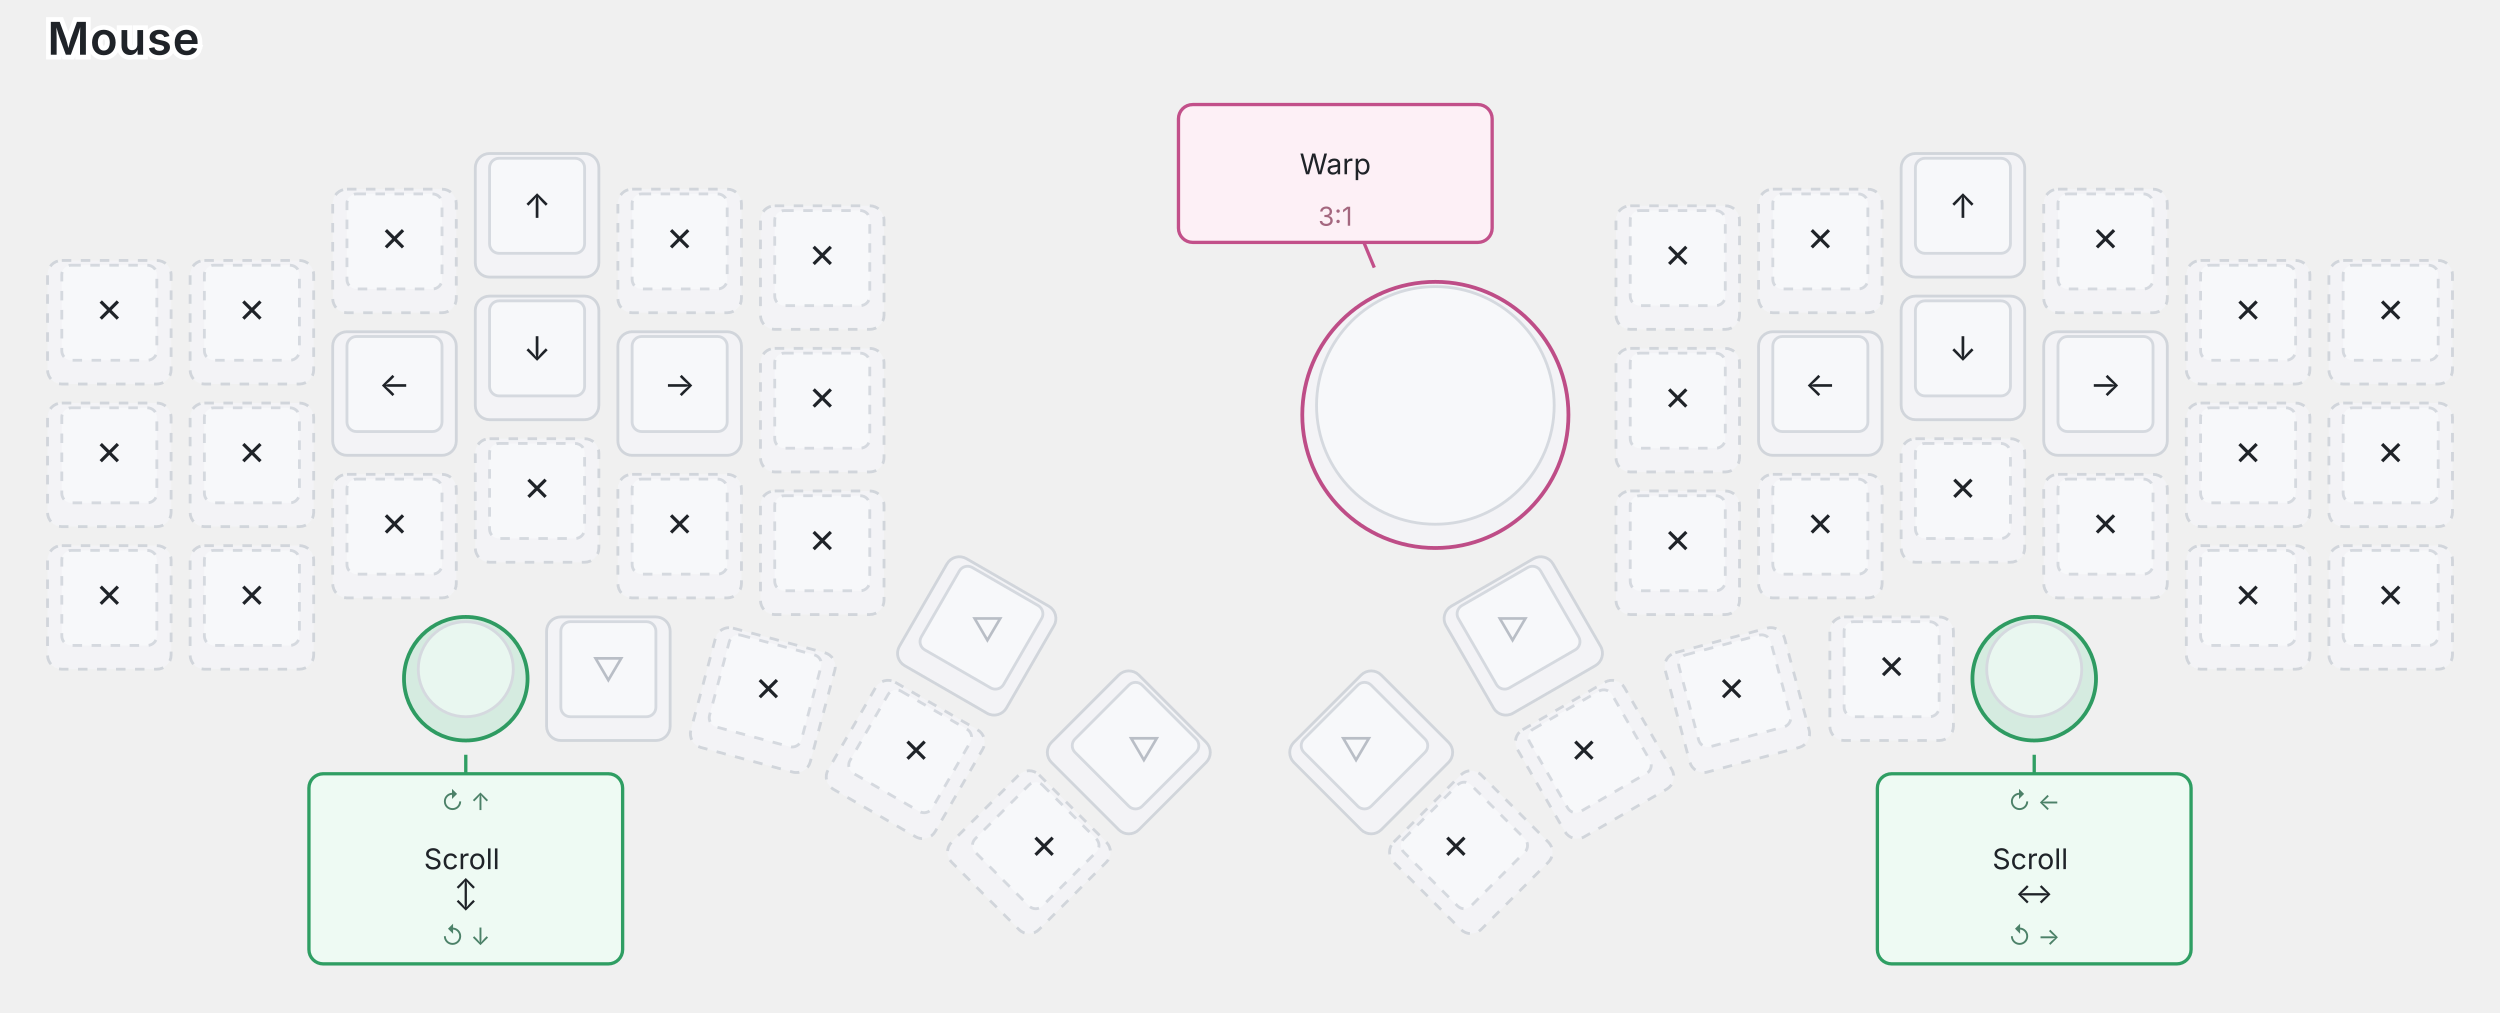
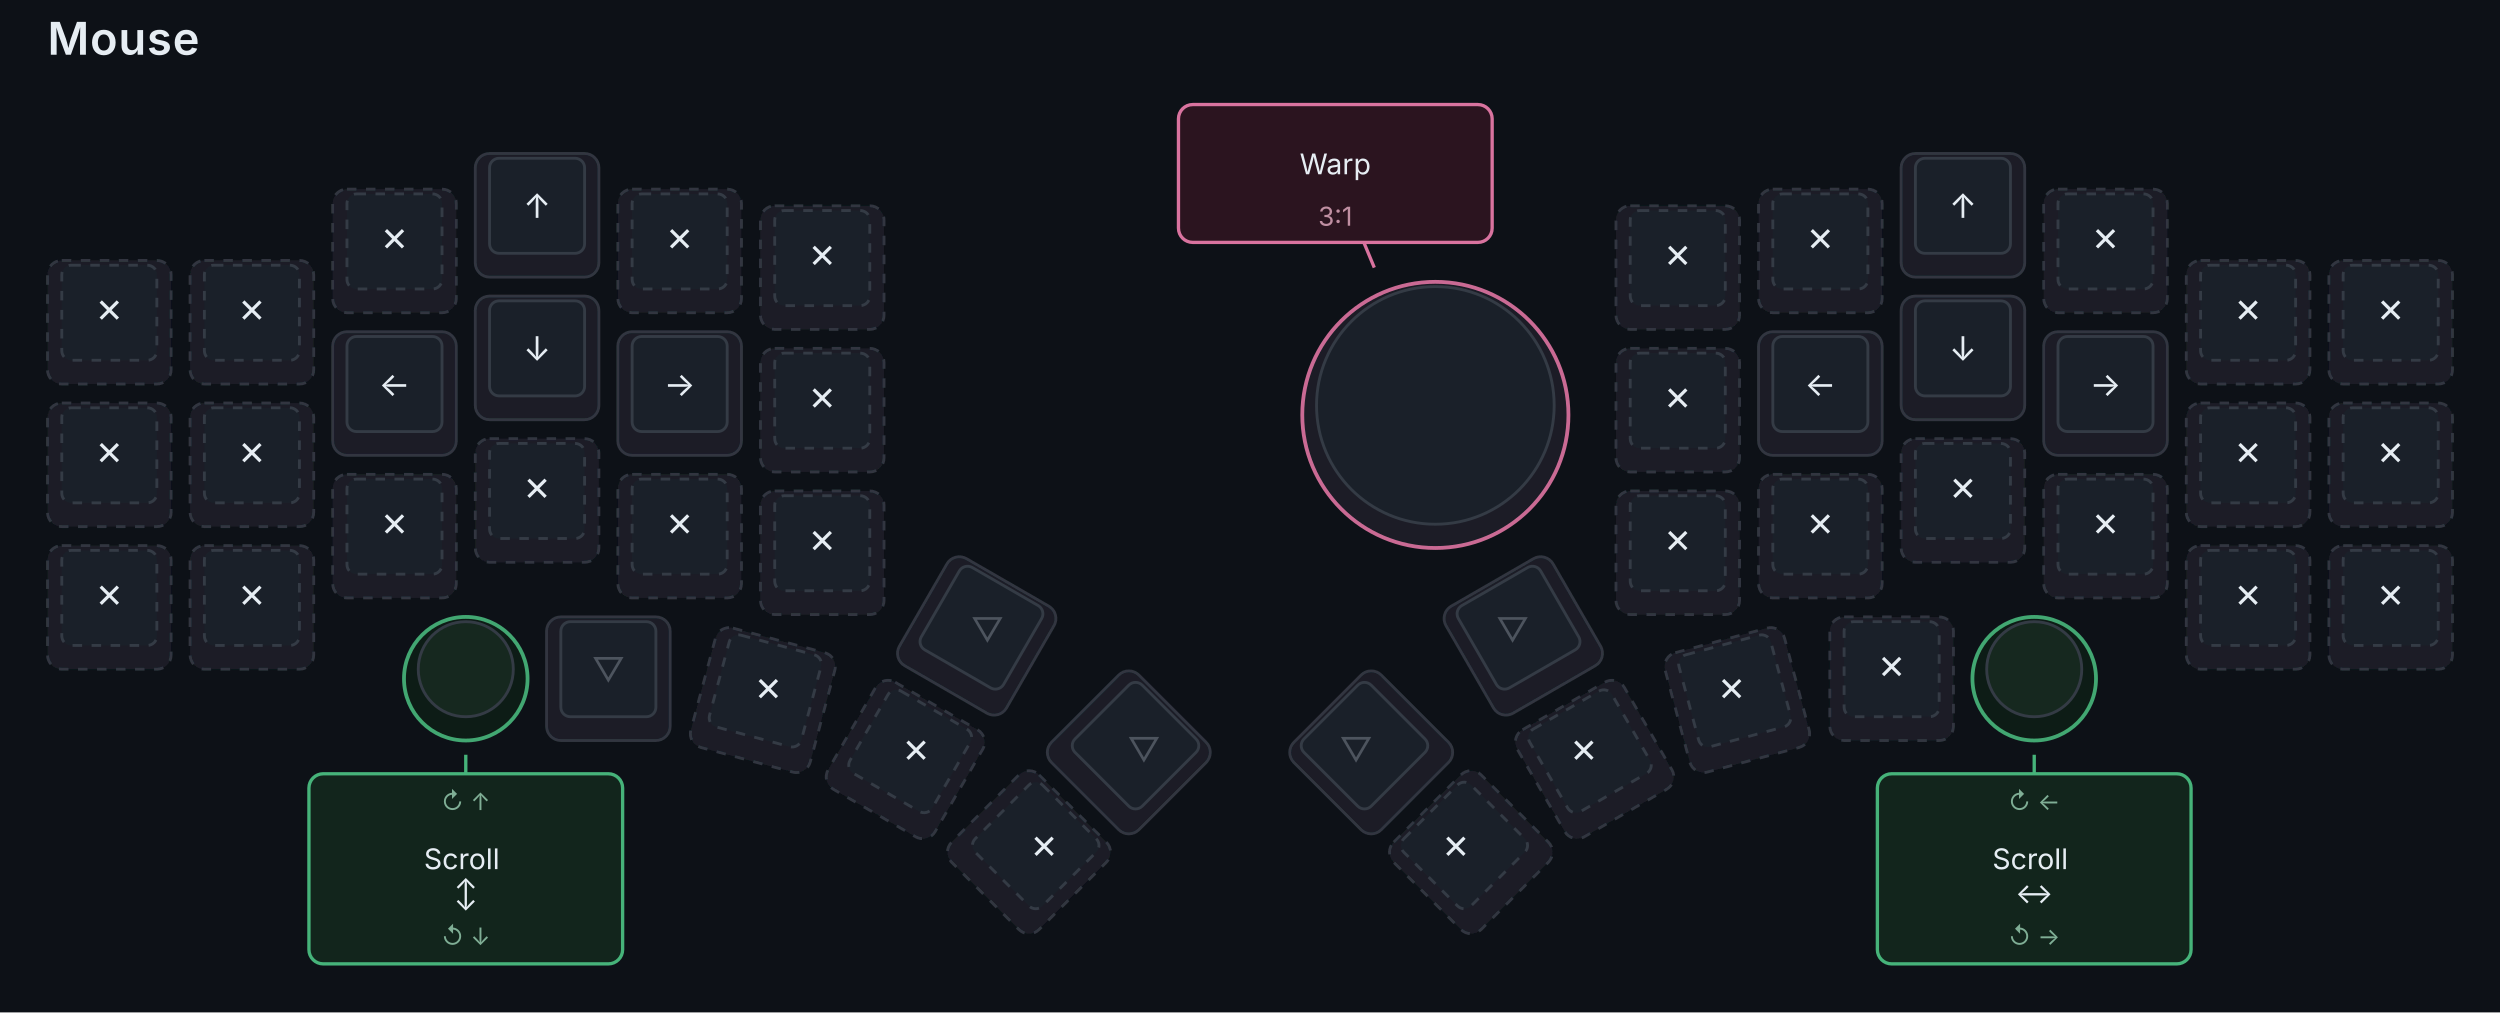
<svg xmlns="http://www.w3.org/2000/svg" width="1052" height="426" viewBox="0 0 1052 426" class="keymap">
  <defs />/* end glyphs */
<style>/* inherit to force styles through use tags */
svg path {
    fill: inherit;
}

/* font and background color specifications */
svg.keymap {
    font-family: SFMono-Regular,Consolas,Liberation Mono,Menlo,monospace;
    font-size: 14px;
    font-kerning: normal;
    text-rendering: optimizeLegibility;
    fill: #24292e;
}

/* default key styling */
rect.key {
    fill: #f6f8fa;
}

rect.key, rect.combo {
    stroke: #c9cccf;
    stroke-width: 1;
}

/* default key side styling, only used is draw_key_sides is set */
rect.side {
    filter: brightness(90%);
}

/* color accent for combo boxes */
rect.combo, rect.combo-separate {
    fill: #cdf;
}

/* color accent for held keys */
rect.held, rect.combo.held {
    fill: #fdd;
}

/* color accent for ghost (optional) keys */
rect.ghost, rect.combo.ghost {
    stroke-dasharray: 4, 4;
    stroke-width: 2;
}

text {
    text-anchor: middle;
    dominant-baseline: middle;
}

/* styling for layer labels */
text.label {
    font-weight: bold;
    text-anchor: start;
    stroke: white;
    stroke-width: 4;
    paint-order: stroke;
}

/* styling for optional footer */
text.footer {
    text-anchor: end;
    dominant-baseline: auto;
    stroke: white;
    stroke-width: 4;
    paint-order: stroke;
}

/* styling for combo tap, and key non-tap label text */
text.combo, text.hold, text.shifted, text.left, text.right, text.tl, text.tr, text.bl, text.br {
    font-size: 11px;
}

text.hold, text.bl, text.br {
    text-anchor: middle;
    dominant-baseline: auto;
}

text.shifted, text.tl, text.tr {
    text-anchor: middle;
    dominant-baseline: hanging;
}

text.left, text.tl, text.bl {
    text-anchor: start;
}

text.right, text.tr, text.br {
    text-anchor: end;
}

text.layer-activator {
    text-decoration: underline;
}

/* styling for hold/shifted label text in combo box */
text.combo.hold, text.combo.shifted, text.combo.left, text.combo.right {
    font-size: 8px;
}

/* lighter symbol for transparent keys */
text.trans {
    fill: #7b7e81;
}

/* styling for combo dendrons */
path.combo {
    stroke-width: 1;
    stroke: gray;
    fill: none;
}

/* Start Tabler Icons Cleanup */
/* cannot use height/width with glyphs */
.icon-tabler &gt; path {
    fill: inherit;
    stroke: inherit;
    stroke-width: 2;
}
/* hide tabler's default box */
.icon-tabler &gt; path[stroke="none"][fill="none"] {
    visibility: hidden;
}
/* End Tabler Icons Cleanup */

- @media (prefers-color-scheme: dark) {
svg.keymap { fill: #d1d6db; }
rect.key { fill: #3f4750; }
rect.key, rect.combo { stroke: #60666c; }
rect.combo, rect.combo-separate { fill: #1f3d7a; }
rect.held, rect.combo.held { fill: #854747; }
text.label, text.footer { stroke: black; }
text.trans { fill: #7e8184; }
path.combo { stroke: #7f7f7f; }

- }
svg.keymap {
  font-family: -apple-system, "SF Pro Text", "Segoe UI", Inter, Helvetica, Arial, sans-serif;
  font-size: 14px;
-   background-color: #ffffff;
-   fill: #1f2328;
-   color: #1f2328;  /* icon glyphs stroke with currentColor */
- }
- rect.key { fill: #f7f8fa; }
- rect.key, rect.combo { stroke: #d5d9df; stroke-width: 1.2; }
- rect.side { filter: brightness(96%); }
+   background-color: #0d1117;
+   fill: #e6edf3;
+   color: #e6edf3;  /* icon glyphs stroke with currentColor */
+ }
+ rect.backdrop { fill: #0d1117; }
+ rect.key { fill: #1a2029; }
+ rect.key, rect.combo { stroke: #343b45; stroke-width: 1.2; }
+ rect.side { filter: brightness(85%); }
/* thumb/layer keys that activate the drawn layer */
- rect.held, rect.combo.held { fill: #e6dcff; stroke: #a78bfa; }
+ rect.held, rect.combo.held { fill: #3b2f63; stroke: #8b5cf6; }
/* combos: one outline around the whole group of keys that triggers them,
   and a legend saying what it does over the keystroke it sends */
- path.combo-outline { stroke: #d99a07; stroke-width: 1.4; fill: none; }
- rect.combo { fill: #fdf6e3; stroke: #d99a07; stroke-width: 1.4; }
+ path.combo-outline { stroke: #e0a82e; stroke-width: 1.4; fill: none; }
+ rect.combo { fill: #2a2312; stroke: #e0a82e; stroke-width: 1.4; }
text.combo.tap { font-size: 12px; transform: translateY(-4px); }
- text.combo.hold { font-size: 11px; fill: #9a8347; transform: translateY(-5px); }
- path.combo-leader { stroke: #d99a07; stroke-width: 1.4; fill: none; }
+ text.combo.hold { font-size: 11px; fill: #b8a468; transform: translateY(-5px); }
+ path.combo-leader { stroke: #e0a82e; stroke-width: 1.4; fill: none; }
/* knobs get the same treatment as combos, in green */
- .knob rect.combo { fill: #eefaf3; stroke: #2f9e63; }
- path.combo-leader.knob { stroke: #2f9e63; }
+ .knob rect.combo { fill: #12251c; stroke: #46b37a; }
+ path.combo-leader.knob { stroke: #46b37a; }
/* the knob card is taller than combo_h, which is what positions these,
   so each line is pushed back out to its own edge */
- .knob text.combo.shifted { fill: #4c8168; font-size: 10px; transform: translateY(-5px); }
- .knob text.combo.hold { fill: #4c8168; font-size: 10px; font-weight: 400; transform: translateY(5px); }
+ .knob text.combo.shifted { fill: #7fae95; font-size: 10px; transform: translateY(-5px); }
+ .knob text.combo.hold { fill: #7fae95; font-size: 10px; font-weight: 400; transform: translateY(5px); }
.knob text.combo.tap { transform: translateY(3px); }
/* what a key does on hold, in the bottom-right corner ... */
- text.br { fill: #7c3aed; font-weight: 600; font-size: 12px; transform: translate(-3px, -3px); }
+ text.br { fill: #a78bfa; font-weight: 600; font-size: 12px; transform: translate(-3px, -3px); }
/* ... and what it is for, bottom-left */
- text.bl { fill: #939aa3; font-size: 10.5px; transform: translate(3px, -3px); }
+ text.bl { fill: #7d848d; font-size: 10.5px; transform: translate(3px, -3px); }
/* rotary encoders: round the keycap into a knob, and pull the clockwise /
   counter-clockwise legends off its edge */
- rect.encoder { rx: 50%; ry: 50%; fill: #e9f7f0; }
- rect.encoder.side { stroke: #2f9e63; stroke-width: 1.6; fill: #d9efe4; }
+ rect.encoder { rx: 50%; ry: 50%; fill: #16281f; }
+ rect.encoder.side { stroke: #46b37a; stroke-width: 1.6; fill: #101c15; }
/* the Cirque trackpad: not a key, drawn as its own round pad */
rect.trackpad { rx: 50%; ry: 50%; }
- rect.trackpad.side { stroke: #c2508a; stroke-width: 1.6; }
- .pad rect.combo { fill: #fdf0f6; stroke: #c2508a; }
- path.combo-leader.pad { stroke: #c2508a; }
- .pad text.combo.hold { fill: #a4677f; font-weight: 400; }
+ rect.trackpad.side { stroke: #d9739f; stroke-width: 1.6; }
+ .pad rect.combo { fill: #2b141f; stroke: #d9739f; }
+ path.combo-leader.pad { stroke: #d9739f; }
+ .pad text.combo.hold { fill: #c08fa2; font-weight: 400; }
/* note cards: a scheme shared by a group of keys, stated once beside them */
- .note rect.combo { fill: #eef3fd; stroke: #3b6fd4; }
- path.combo-outline.note, path.combo-leader.note { stroke: #3b6fd4; }
+ .note rect.combo { fill: #121d33; stroke: #5b8fe6; }
+ path.combo-outline.note, path.combo-leader.note { stroke: #5b8fe6; }
/* class rules, not text-anchor attributes: the sheet sets text-anchor on
   every `text` and a presentation attribute cannot outrank it */
.note text.note-title { font-size: 12.5px; font-weight: 600; letter-spacing: 0.01em; }
- .note text.note-label { font-size: 11.5px; fill: #5a6373; text-anchor: start; }
- .note text.note-chord { font-size: 11.5px; fill: #3b6fd4; font-weight: 600; text-anchor: end; }
+ .note text.note-label { font-size: 11.5px; fill: #98a2b3; text-anchor: start; }
+ .note text.note-chord { font-size: 11.5px; fill: #7dabf0; font-weight: 600; text-anchor: end; }
.note text.note-mark { font-size: 10px; text-anchor: middle; }
- .note text.note-mark.tap { fill: #3b6fd4; }
- .note text.note-mark.hold { fill: #7c3aed; }
- .note path.note-rule { stroke: #3b6fd4; stroke-width: 0.8; opacity: 0.35; }
- .note text.note-key { font-size: 10px; fill: #8a93a3; letter-spacing: 0.03em; }
+ .note text.note-mark.tap { fill: #7dabf0; }
+ .note text.note-mark.hold { fill: #a78bfa; }
+ .note path.note-rule { stroke: #7dabf0; stroke-width: 0.8; opacity: 0.35; }
+ .note text.note-key { font-size: 10px; fill: #6d7788; letter-spacing: 0.03em; }
text.encoder.shifted { transform: translateY(4px); }
text.encoder.hold { transform: translateY(-4px); }
- text.hold { fill: #7c3aed; font-weight: 600; }
- text.shifted { fill: #7c7f88; font-size: 10.5px; transform: translateY(3px); }
- text.trans { fill: #b9bec6; }
+ text.hold { fill: #a78bfa; font-weight: 600; }
+ text.shifted { fill: #8b929c; font-size: 10.5px; transform: translateY(3px); }
+ text.trans { fill: #4d545e; }
text.label { font-size: 19px; font-weight: 600; letter-spacing: 0.02em; }
- path.combo { stroke: #93c5fd; }
- @media (prefers-color-scheme: dark) {
-   svg.keymap { background-color: #0d1117; fill: #e6edf3; color: #e6edf3; }
-   rect.key { fill: #1a2029; }
-   rect.key, rect.combo { stroke: #343b45; }
-   rect.side { filter: brightness(85%); }
-   rect.held, rect.combo.held { fill: #3b2f63; stroke: #8b5cf6; }
-   path.combo-outline, path.combo-leader { stroke: #e0a82e; }
-   rect.combo { fill: #2a2312; stroke: #e0a82e; }
-   text.combo.hold { fill: #b8a468; }
-   .knob rect.combo { fill: #12251c; stroke: #46b37a; }
-   path.combo-leader.knob { stroke: #46b37a; }
-   rect.encoder { fill: #16281f; }
-   rect.encoder.side { stroke: #46b37a; fill: #101c15; }
-   rect.trackpad.side { stroke: #d9739f; }
-   .pad rect.combo { fill: #2b141f; stroke: #d9739f; }
-   path.combo-leader.pad { stroke: #d9739f; }
-   .pad text.combo.hold { fill: #c08fa2; }
-   .note rect.combo { fill: #121d33; stroke: #5b8fe6; }
-   path.combo-outline.note, path.combo-leader.note { stroke: #5b8fe6; }
-   .note text.note-label { fill: #98a2b3; }
-   .note text.note-chord, .note text.note-mark.tap { fill: #7dabf0; }
-   .note text.note-mark.hold { fill: #a78bfa; }
-   .note path.note-rule { stroke: #7dabf0; }
-   .note text.note-key { fill: #6d7788; }
-   .knob text.combo.shifted, .knob text.combo.hold { fill: #7fae95; }
-   text.br { fill: #a78bfa; }
-   text.bl { fill: #7d848d; }
-   text.hold { fill: #a78bfa; }
-   text.shifted { fill: #8b929c; }
-   text.trans { fill: #4d545e; }
-   text.label, text.footer { stroke: #0d1117; }
-   path.combo { stroke: #2f6fb0; }
- }
+ text.label, text.footer { stroke: #0d1117; }
+ path.combo { stroke: #2f6fb0; }
</style>
+   <rect class="backdrop" x="0" y="0" width="1052" height="426" />
  <g transform="translate(20, 0)" class="layer-Mouse">
    <text x="0" y="16" class="label" id="Mouse">Mouse</text>
    <g transform="translate(-4.0, 60.6)">
      <g transform="translate(30, 75)" class="key ghost keypos-0">
        <rect rx="6" ry="6" x="-26" y="-26" width="52" height="52" class="key ghost side" />
        <rect rx="4" ry="4" x="-20" y="-24" width="40" height="40" class="key ghost" />
        <text x="0" y="-4" class="key ghost tap">✕</text>
      </g>
      <g transform="translate(90, 75)" class="key ghost keypos-1">
        <rect rx="6" ry="6" x="-26" y="-26" width="52" height="52" class="key ghost side" />
        <rect rx="4" ry="4" x="-20" y="-24" width="40" height="40" class="key ghost" />
        <text x="0" y="-4" class="key ghost tap">✕</text>
      </g>
      <g transform="translate(150, 45)" class="key ghost keypos-2">
        <rect rx="6" ry="6" x="-26" y="-26" width="52" height="52" class="key ghost side" />
        <rect rx="4" ry="4" x="-20" y="-24" width="40" height="40" class="key ghost" />
        <text x="0" y="-4" class="key ghost tap">✕</text>
      </g>
      <g transform="translate(210, 30)" class="key keypos-3">
        <rect rx="6" ry="6" x="-26" y="-26" width="52" height="52" class="key side" />
        <rect rx="4" ry="4" x="-20" y="-24" width="40" height="40" class="key" />
        <text x="0" y="-4" class="key tap">↑</text>
      </g>
      <g transform="translate(270, 45)" class="key ghost keypos-4">
        <rect rx="6" ry="6" x="-26" y="-26" width="52" height="52" class="key ghost side" />
        <rect rx="4" ry="4" x="-20" y="-24" width="40" height="40" class="key ghost" />
        <text x="0" y="-4" class="key ghost tap">✕</text>
      </g>
      <g transform="translate(330, 52)" class="key ghost keypos-5">
        <rect rx="6" ry="6" x="-26" y="-26" width="52" height="52" class="key ghost side" />
        <rect rx="4" ry="4" x="-20" y="-24" width="40" height="40" class="key ghost" />
        <text x="0" y="-4" class="key ghost tap">✕</text>
      </g>
      <g transform="translate(690, 52)" class="key ghost keypos-6">
        <rect rx="6" ry="6" x="-26" y="-26" width="52" height="52" class="key ghost side" />
        <rect rx="4" ry="4" x="-20" y="-24" width="40" height="40" class="key ghost" />
        <text x="0" y="-4" class="key ghost tap">✕</text>
      </g>
      <g transform="translate(750, 45)" class="key ghost keypos-7">
        <rect rx="6" ry="6" x="-26" y="-26" width="52" height="52" class="key ghost side" />
        <rect rx="4" ry="4" x="-20" y="-24" width="40" height="40" class="key ghost" />
        <text x="0" y="-4" class="key ghost tap">✕</text>
      </g>
      <g transform="translate(810, 30)" class="key keypos-8">
        <rect rx="6" ry="6" x="-26" y="-26" width="52" height="52" class="key side" />
        <rect rx="4" ry="4" x="-20" y="-24" width="40" height="40" class="key" />
        <text x="0" y="-4" class="key tap">↑</text>
      </g>
      <g transform="translate(870, 45)" class="key ghost keypos-9">
        <rect rx="6" ry="6" x="-26" y="-26" width="52" height="52" class="key ghost side" />
        <rect rx="4" ry="4" x="-20" y="-24" width="40" height="40" class="key ghost" />
        <text x="0" y="-4" class="key ghost tap">✕</text>
      </g>
      <g transform="translate(930, 75)" class="key ghost keypos-10">
        <rect rx="6" ry="6" x="-26" y="-26" width="52" height="52" class="key ghost side" />
        <rect rx="4" ry="4" x="-20" y="-24" width="40" height="40" class="key ghost" />
        <text x="0" y="-4" class="key ghost tap">✕</text>
      </g>
      <g transform="translate(990, 75)" class="key ghost keypos-11">
        <rect rx="6" ry="6" x="-26" y="-26" width="52" height="52" class="key ghost side" />
        <rect rx="4" ry="4" x="-20" y="-24" width="40" height="40" class="key ghost" />
        <text x="0" y="-4" class="key ghost tap">✕</text>
      </g>
      <g transform="translate(30, 135)" class="key ghost keypos-12">
        <rect rx="6" ry="6" x="-26" y="-26" width="52" height="52" class="key ghost side" />
        <rect rx="4" ry="4" x="-20" y="-24" width="40" height="40" class="key ghost" />
        <text x="0" y="-4" class="key ghost tap">✕</text>
      </g>
      <g transform="translate(90, 135)" class="key ghost keypos-13">
        <rect rx="6" ry="6" x="-26" y="-26" width="52" height="52" class="key ghost side" />
        <rect rx="4" ry="4" x="-20" y="-24" width="40" height="40" class="key ghost" />
        <text x="0" y="-4" class="key ghost tap">✕</text>
      </g>
      <g transform="translate(150, 105)" class="key keypos-14">
        <rect rx="6" ry="6" x="-26" y="-26" width="52" height="52" class="key side" />
        <rect rx="4" ry="4" x="-20" y="-24" width="40" height="40" class="key" />
        <text x="0" y="-4" class="key tap">←</text>
      </g>
      <g transform="translate(210, 90)" class="key keypos-15">
        <rect rx="6" ry="6" x="-26" y="-26" width="52" height="52" class="key side" />
        <rect rx="4" ry="4" x="-20" y="-24" width="40" height="40" class="key" />
        <text x="0" y="-4" class="key tap">↓</text>
      </g>
      <g transform="translate(270, 105)" class="key keypos-16">
        <rect rx="6" ry="6" x="-26" y="-26" width="52" height="52" class="key side" />
        <rect rx="4" ry="4" x="-20" y="-24" width="40" height="40" class="key" />
        <text x="0" y="-4" class="key tap">→</text>
      </g>
      <g transform="translate(330, 112)" class="key ghost keypos-17">
        <rect rx="6" ry="6" x="-26" y="-26" width="52" height="52" class="key ghost side" />
        <rect rx="4" ry="4" x="-20" y="-24" width="40" height="40" class="key ghost" />
        <text x="0" y="-4" class="key ghost tap">✕</text>
      </g>
      <g transform="translate(690, 112)" class="key ghost keypos-18">
        <rect rx="6" ry="6" x="-26" y="-26" width="52" height="52" class="key ghost side" />
        <rect rx="4" ry="4" x="-20" y="-24" width="40" height="40" class="key ghost" />
        <text x="0" y="-4" class="key ghost tap">✕</text>
      </g>
      <g transform="translate(750, 105)" class="key keypos-19">
        <rect rx="6" ry="6" x="-26" y="-26" width="52" height="52" class="key side" />
        <rect rx="4" ry="4" x="-20" y="-24" width="40" height="40" class="key" />
        <text x="0" y="-4" class="key tap">←</text>
      </g>
      <g transform="translate(810, 90)" class="key keypos-20">
        <rect rx="6" ry="6" x="-26" y="-26" width="52" height="52" class="key side" />
        <rect rx="4" ry="4" x="-20" y="-24" width="40" height="40" class="key" />
        <text x="0" y="-4" class="key tap">↓</text>
      </g>
      <g transform="translate(870, 105)" class="key keypos-21">
        <rect rx="6" ry="6" x="-26" y="-26" width="52" height="52" class="key side" />
        <rect rx="4" ry="4" x="-20" y="-24" width="40" height="40" class="key" />
        <text x="0" y="-4" class="key tap">→</text>
      </g>
      <g transform="translate(930, 135)" class="key ghost keypos-22">
        <rect rx="6" ry="6" x="-26" y="-26" width="52" height="52" class="key ghost side" />
        <rect rx="4" ry="4" x="-20" y="-24" width="40" height="40" class="key ghost" />
        <text x="0" y="-4" class="key ghost tap">✕</text>
      </g>
      <g transform="translate(990, 135)" class="key ghost keypos-23">
        <rect rx="6" ry="6" x="-26" y="-26" width="52" height="52" class="key ghost side" />
        <rect rx="4" ry="4" x="-20" y="-24" width="40" height="40" class="key ghost" />
        <text x="0" y="-4" class="key ghost tap">✕</text>
      </g>
      <g transform="translate(30, 195)" class="key ghost keypos-24">
        <rect rx="6" ry="6" x="-26" y="-26" width="52" height="52" class="key ghost side" />
        <rect rx="4" ry="4" x="-20" y="-24" width="40" height="40" class="key ghost" />
        <text x="0" y="-4" class="key ghost tap">✕</text>
      </g>
      <g transform="translate(90, 195)" class="key ghost keypos-25">
        <rect rx="6" ry="6" x="-26" y="-26" width="52" height="52" class="key ghost side" />
        <rect rx="4" ry="4" x="-20" y="-24" width="40" height="40" class="key ghost" />
        <text x="0" y="-4" class="key ghost tap">✕</text>
      </g>
      <g transform="translate(150, 165)" class="key ghost keypos-26">
        <rect rx="6" ry="6" x="-26" y="-26" width="52" height="52" class="key ghost side" />
        <rect rx="4" ry="4" x="-20" y="-24" width="40" height="40" class="key ghost" />
        <text x="0" y="-4" class="key ghost tap">✕</text>
      </g>
      <g transform="translate(210, 150)" class="key ghost keypos-27">
        <rect rx="6" ry="6" x="-26" y="-26" width="52" height="52" class="key ghost side" />
        <rect rx="4" ry="4" x="-20" y="-24" width="40" height="40" class="key ghost" />
        <text x="0" y="-4" class="key ghost tap">✕</text>
      </g>
      <g transform="translate(270, 165)" class="key ghost keypos-28">
        <rect rx="6" ry="6" x="-26" y="-26" width="52" height="52" class="key ghost side" />
        <rect rx="4" ry="4" x="-20" y="-24" width="40" height="40" class="key ghost" />
        <text x="0" y="-4" class="key ghost tap">✕</text>
      </g>
      <g transform="translate(330, 172)" class="key ghost keypos-29">
        <rect rx="6" ry="6" x="-26" y="-26" width="52" height="52" class="key ghost side" />
        <rect rx="4" ry="4" x="-20" y="-24" width="40" height="40" class="key ghost" />
        <text x="0" y="-4" class="key ghost tap">✕</text>
      </g>
      <g transform="translate(395, 207) rotate(30.0)" class="key trans keypos-30">
        <rect rx="6" ry="6" x="-26" y="-26" width="52" height="52" class="key trans side" />
        <rect rx="4" ry="4" x="-20" y="-24" width="40" height="40" class="key trans" />
        <text x="0" y="-4" class="key trans tap" transform="rotate(-30, 0, -9)">▽</text>
      </g>
      <g transform="translate(459, 256) rotate(45.0)" class="key trans keypos-31">
        <rect rx="6" ry="6" x="-26" y="-26" width="52" height="52" class="key trans side" />
        <rect rx="4" ry="4" x="-20" y="-24" width="40" height="40" class="key trans" />
        <text x="0" y="-4" class="key trans tap" transform="rotate(-45, 0, -9)">▽</text>
      </g>
      <g transform="translate(561, 256) rotate(-45.0)" class="key trans keypos-32">
        <rect rx="6" ry="6" x="-26" y="-26" width="52" height="52" class="key trans side" />
        <rect rx="4" ry="4" x="-20" y="-24" width="40" height="40" class="key trans" />
        <text x="0" y="-4" class="key trans tap" transform="rotate(45, 0, -9)">▽</text>
      </g>
      <g transform="translate(625, 207) rotate(-30.0)" class="key trans keypos-33">
        <rect rx="6" ry="6" x="-26" y="-26" width="52" height="52" class="key trans side" />
        <rect rx="4" ry="4" x="-20" y="-24" width="40" height="40" class="key trans" />
        <text x="0" y="-4" class="key trans tap" transform="rotate(30, 0, -9)">▽</text>
      </g>
      <g transform="translate(690, 172)" class="key ghost keypos-34">
        <rect rx="6" ry="6" x="-26" y="-26" width="52" height="52" class="key ghost side" />
        <rect rx="4" ry="4" x="-20" y="-24" width="40" height="40" class="key ghost" />
        <text x="0" y="-4" class="key ghost tap">✕</text>
      </g>
      <g transform="translate(750, 165)" class="key ghost keypos-35">
        <rect rx="6" ry="6" x="-26" y="-26" width="52" height="52" class="key ghost side" />
        <rect rx="4" ry="4" x="-20" y="-24" width="40" height="40" class="key ghost" />
        <text x="0" y="-4" class="key ghost tap">✕</text>
      </g>
      <g transform="translate(810, 150)" class="key ghost keypos-36">
        <rect rx="6" ry="6" x="-26" y="-26" width="52" height="52" class="key ghost side" />
        <rect rx="4" ry="4" x="-20" y="-24" width="40" height="40" class="key ghost" />
        <text x="0" y="-4" class="key ghost tap">✕</text>
      </g>
      <g transform="translate(870, 165)" class="key ghost keypos-37">
        <rect rx="6" ry="6" x="-26" y="-26" width="52" height="52" class="key ghost side" />
        <rect rx="4" ry="4" x="-20" y="-24" width="40" height="40" class="key ghost" />
        <text x="0" y="-4" class="key ghost tap">✕</text>
      </g>
      <g transform="translate(930, 195)" class="key ghost keypos-38">
        <rect rx="6" ry="6" x="-26" y="-26" width="52" height="52" class="key ghost side" />
        <rect rx="4" ry="4" x="-20" y="-24" width="40" height="40" class="key ghost" />
        <text x="0" y="-4" class="key ghost tap">✕</text>
      </g>
      <g transform="translate(990, 195)" class="key ghost keypos-39">
        <rect rx="6" ry="6" x="-26" y="-26" width="52" height="52" class="key ghost side" />
        <rect rx="4" ry="4" x="-20" y="-24" width="40" height="40" class="key ghost" />
        <text x="0" y="-4" class="key ghost tap">✕</text>
      </g>
      <g transform="translate(180, 225)" class="key encoder keypos-40">
        <rect rx="6" ry="6" x="-26" y="-26" width="52" height="52" class="key encoder side" />
        <rect rx="4" ry="4" x="-20" y="-24" width="40" height="40" class="key encoder" />
      </g>
      <g transform="translate(240, 225)" class="key trans keypos-41">
        <rect rx="6" ry="6" x="-26" y="-26" width="52" height="52" class="key trans side" />
        <rect rx="4" ry="4" x="-20" y="-24" width="40" height="40" class="key trans" />
        <text x="0" y="-4" class="key trans tap">▽</text>
      </g>
      <g transform="translate(305, 234) rotate(15.0)" class="key ghost keypos-42">
        <rect rx="6" ry="6" x="-26" y="-26" width="52" height="52" class="key ghost side" />
        <rect rx="4" ry="4" x="-20" y="-24" width="40" height="40" class="key ghost" />
        <text x="0" y="-4" class="key ghost tap" transform="rotate(-15, 0, -9)">✕</text>
      </g>
      <g transform="translate(365, 259) rotate(30.0)" class="key ghost keypos-43">
        <rect rx="6" ry="6" x="-26" y="-26" width="52" height="52" class="key ghost side" />
        <rect rx="4" ry="4" x="-20" y="-24" width="40" height="40" class="key ghost" />
        <text x="0" y="-4" class="key ghost tap" transform="rotate(-30, 0, -9)">✕</text>
      </g>
      <g transform="translate(417, 298) rotate(45.0)" class="key ghost keypos-44">
        <rect rx="6" ry="6" x="-26" y="-26" width="52" height="52" class="key ghost side" />
        <rect rx="4" ry="4" x="-20" y="-24" width="40" height="40" class="key ghost" />
        <text x="0" y="-4" class="key ghost tap" transform="rotate(-45, 0, -9)">✕</text>
      </g>
      <g transform="translate(603, 298) rotate(-45.0)" class="key ghost keypos-45">
        <rect rx="6" ry="6" x="-26" y="-26" width="52" height="52" class="key ghost side" />
        <rect rx="4" ry="4" x="-20" y="-24" width="40" height="40" class="key ghost" />
        <text x="0" y="-4" class="key ghost tap" transform="rotate(45, 0, -9)">✕</text>
      </g>
      <g transform="translate(655, 259) rotate(-30.0)" class="key ghost keypos-46">
        <rect rx="6" ry="6" x="-26" y="-26" width="52" height="52" class="key ghost side" />
        <rect rx="4" ry="4" x="-20" y="-24" width="40" height="40" class="key ghost" />
        <text x="0" y="-4" class="key ghost tap" transform="rotate(30, 0, -9)">✕</text>
      </g>
      <g transform="translate(715, 234) rotate(-15.0)" class="key ghost keypos-47">
        <rect rx="6" ry="6" x="-26" y="-26" width="52" height="52" class="key ghost side" />
        <rect rx="4" ry="4" x="-20" y="-24" width="40" height="40" class="key ghost" />
        <text x="0" y="-4" class="key ghost tap" transform="rotate(15, 0, -9)">✕</text>
      </g>
      <g transform="translate(780, 225)" class="key ghost keypos-48">
        <rect rx="6" ry="6" x="-26" y="-26" width="52" height="52" class="key ghost side" />
        <rect rx="4" ry="4" x="-20" y="-24" width="40" height="40" class="key ghost" />
        <text x="0" y="-4" class="key ghost tap">✕</text>
      </g>
      <g transform="translate(840, 225)" class="key encoder keypos-49">
        <rect rx="6" ry="6" x="-26" y="-26" width="52" height="52" class="key encoder side" />
        <rect rx="4" ry="4" x="-20" y="-24" width="40" height="40" class="key encoder" />
      </g>
      <g transform="translate(588, 114)" class="key trackpad keypos-50">
        <rect rx="6" ry="6" x="-56" y="-56" width="112" height="112" class="key trackpad side" />
        <rect rx="4" ry="4" x="-50" y="-54" width="100" height="100" class="key trackpad" />
      </g>
      <path d="M180.0,265.0 L180.0,257.0" class="combo-leader knob" />
      <path d="M840.0,265.0 L840.0,257.0" class="combo-leader knob" />
      <path d="M557.9,41.4 L562.3,52.0" class="combo-leader pad" />
      <g class="combo knob combopos-0" transform="translate(0.0,80.0)">
        <rect rx="6" ry="6" x="114" y="185" width="132" height="80" class="combo knob" />
        <text x="180" y="225" class="combo knob tap">
          <tspan x="180" dy="-0.6em">Scroll</tspan>
          <tspan x="180" dy="1.2em">↕</tspan>
        </text>
        <text x="180" y="252" class="combo knob hold">↺ ↓</text>
        <text x="180" y="198" class="combo knob shifted">↻ ↑</text>
      </g>
      <g class="combo knob combopos-1" transform="translate(0.0,80.0)">
        <rect rx="6" ry="6" x="774" y="185" width="132" height="80" class="combo knob" />
        <text x="840" y="225" class="combo knob tap">
          <tspan x="840" dy="-0.6em">Scroll</tspan>
          <tspan x="840" dy="1.2em">↔</tspan>
        </text>
        <text x="840" y="252" class="combo knob hold">↺ →</text>
        <text x="840" y="198" class="combo knob shifted">↻ ←</text>
      </g>
      <g class="combo pad combopos-2" transform="translate(-42.1,-101.6)">
        <rect rx="6" ry="6" x="522" y="85" width="132" height="58" class="combo pad" />
        <text x="588" y="114" class="combo pad tap">Warp</text>
        <text x="588" y="141" class="combo pad hold">3:1</text>
      </g>
    </g>
  </g>
</svg>
